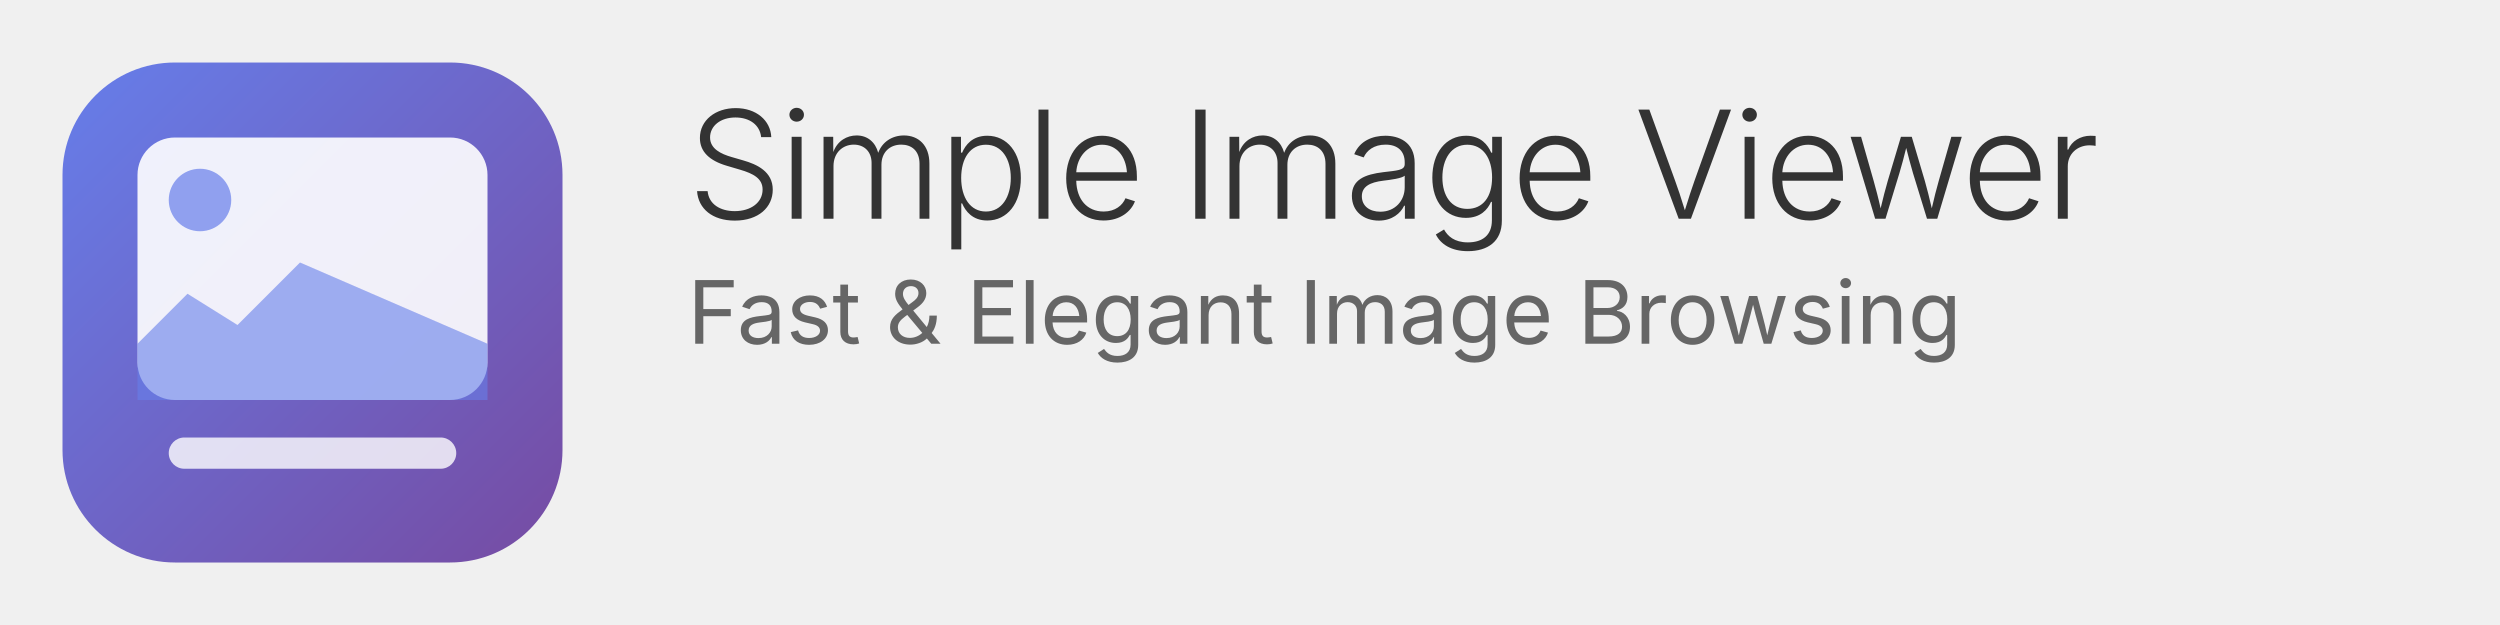
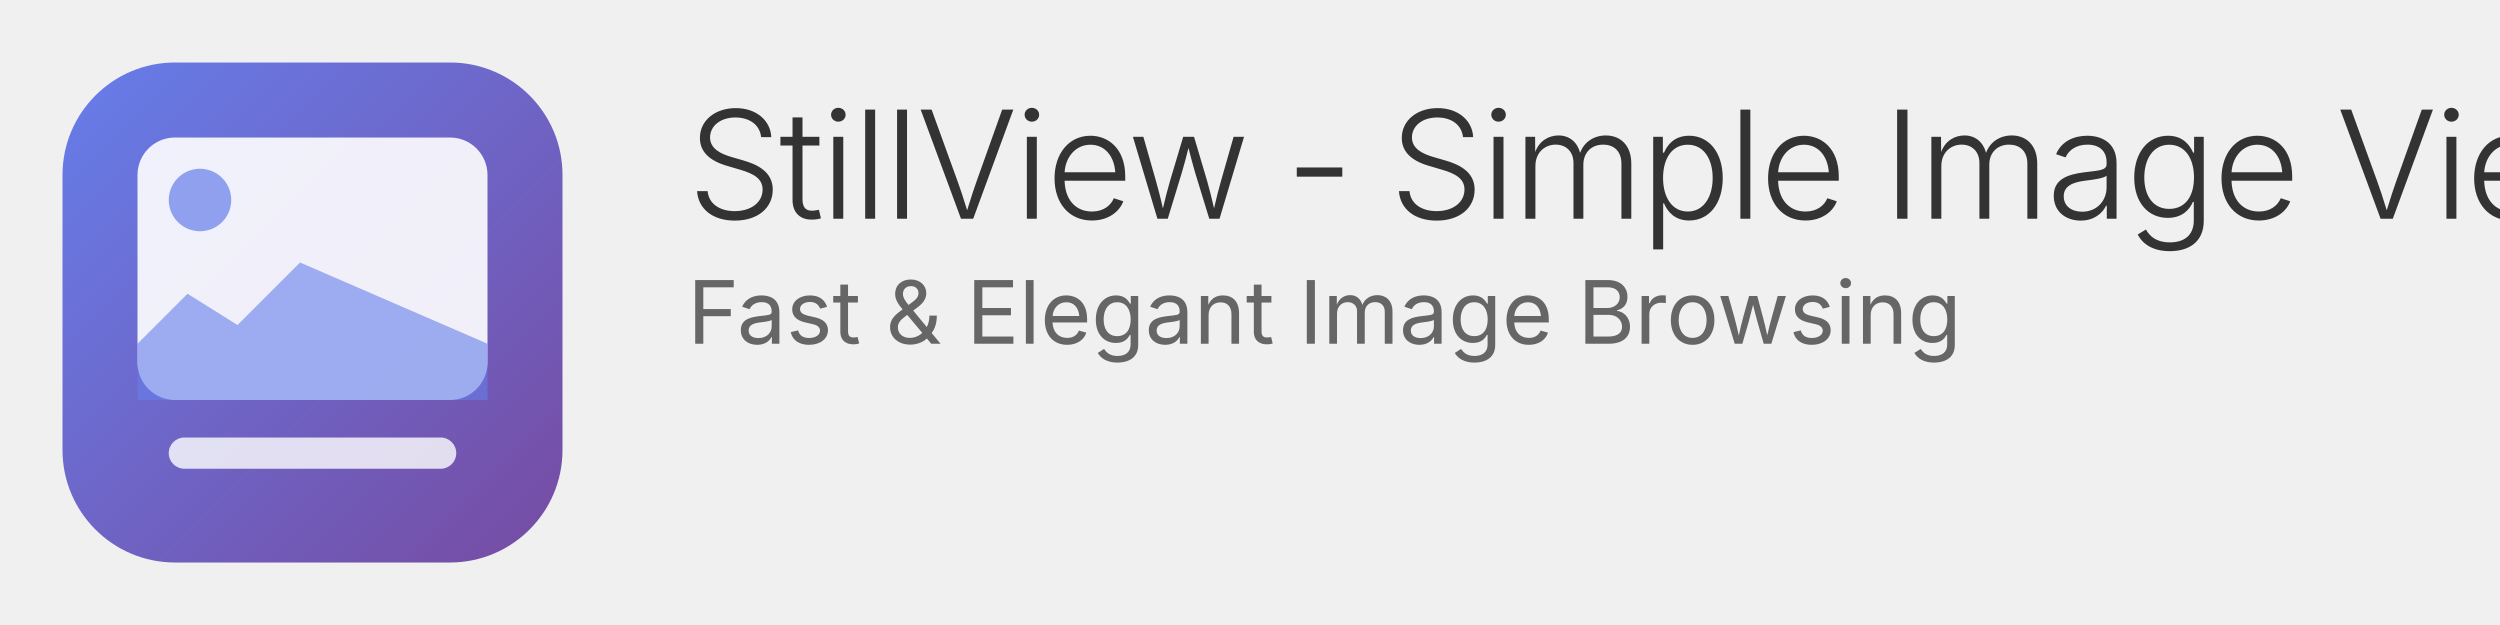
<svg xmlns="http://www.w3.org/2000/svg" width="200" height="50" viewBox="0 0 400 100" id="logo-horizontal">
  <defs>
    <linearGradient id="logoGrad1" x1="0%" y1="0%" x2="100%" y2="100%">
      <stop offset="0%" stop-color="#667eea" />
      <stop offset="100%" stop-color="#764ba2" />
    </linearGradient>
  </defs>
  <rect x="10" y="10" width="80" height="80" rx="18" fill="url(#logoGrad1)" />
  <rect x="22" y="22" width="56" height="42" rx="6" fill="white" opacity="0.9" />
  <circle cx="32" cy="32" r="5" fill="#667eea" opacity="0.7" />
  <polygon points="22,55 30,47 38,52 48,42 78,55 78,64 22,64" fill="#667eea" opacity="0.6" />
  <rect x="27" y="70" width="46" height="5" rx="2.5" fill="white" opacity="0.8" />
-   <text x="110" y="35" font-family="-apple-system, BlinkMacSystemFont, sans-serif" font-size="24" font-weight="300" fill="#333" letter-spacing="-0.5px">Simple Image Viewer</text>
+   <text x="110" y="35" font-family="-apple-system, BlinkMacSystemFont, sans-serif" font-size="24" font-weight="300" fill="#333" letter-spacing="-0.5px">StillView - Simple Image Viewer</text>
  <text x="110" y="55" font-family="-apple-system, BlinkMacSystemFont, sans-serif" font-size="14" fill="#666">Fast &amp; Elegant Image Browsing</text>
</svg>
